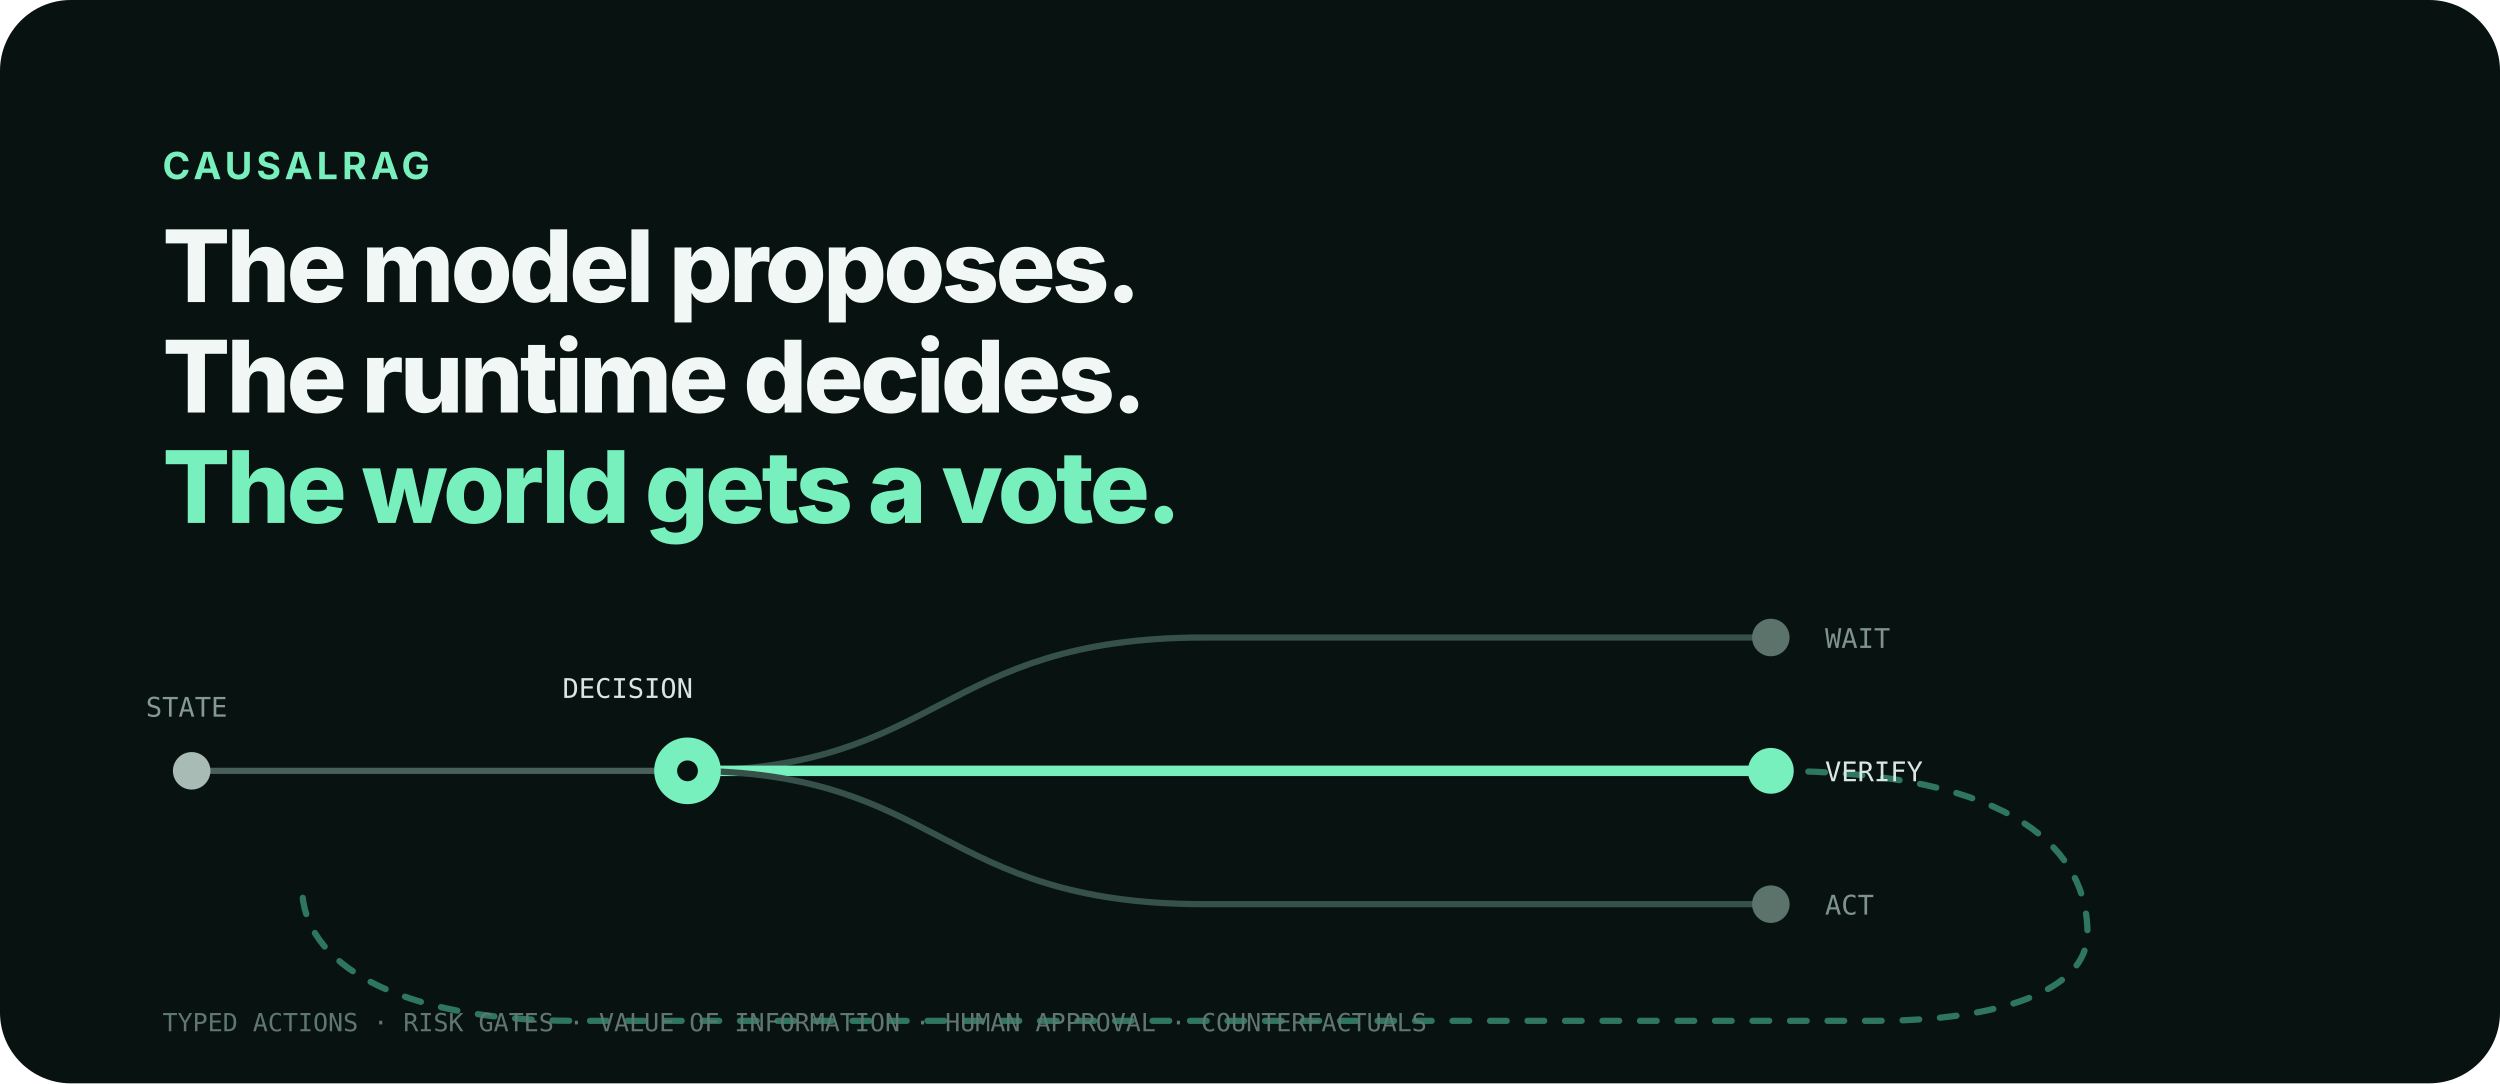
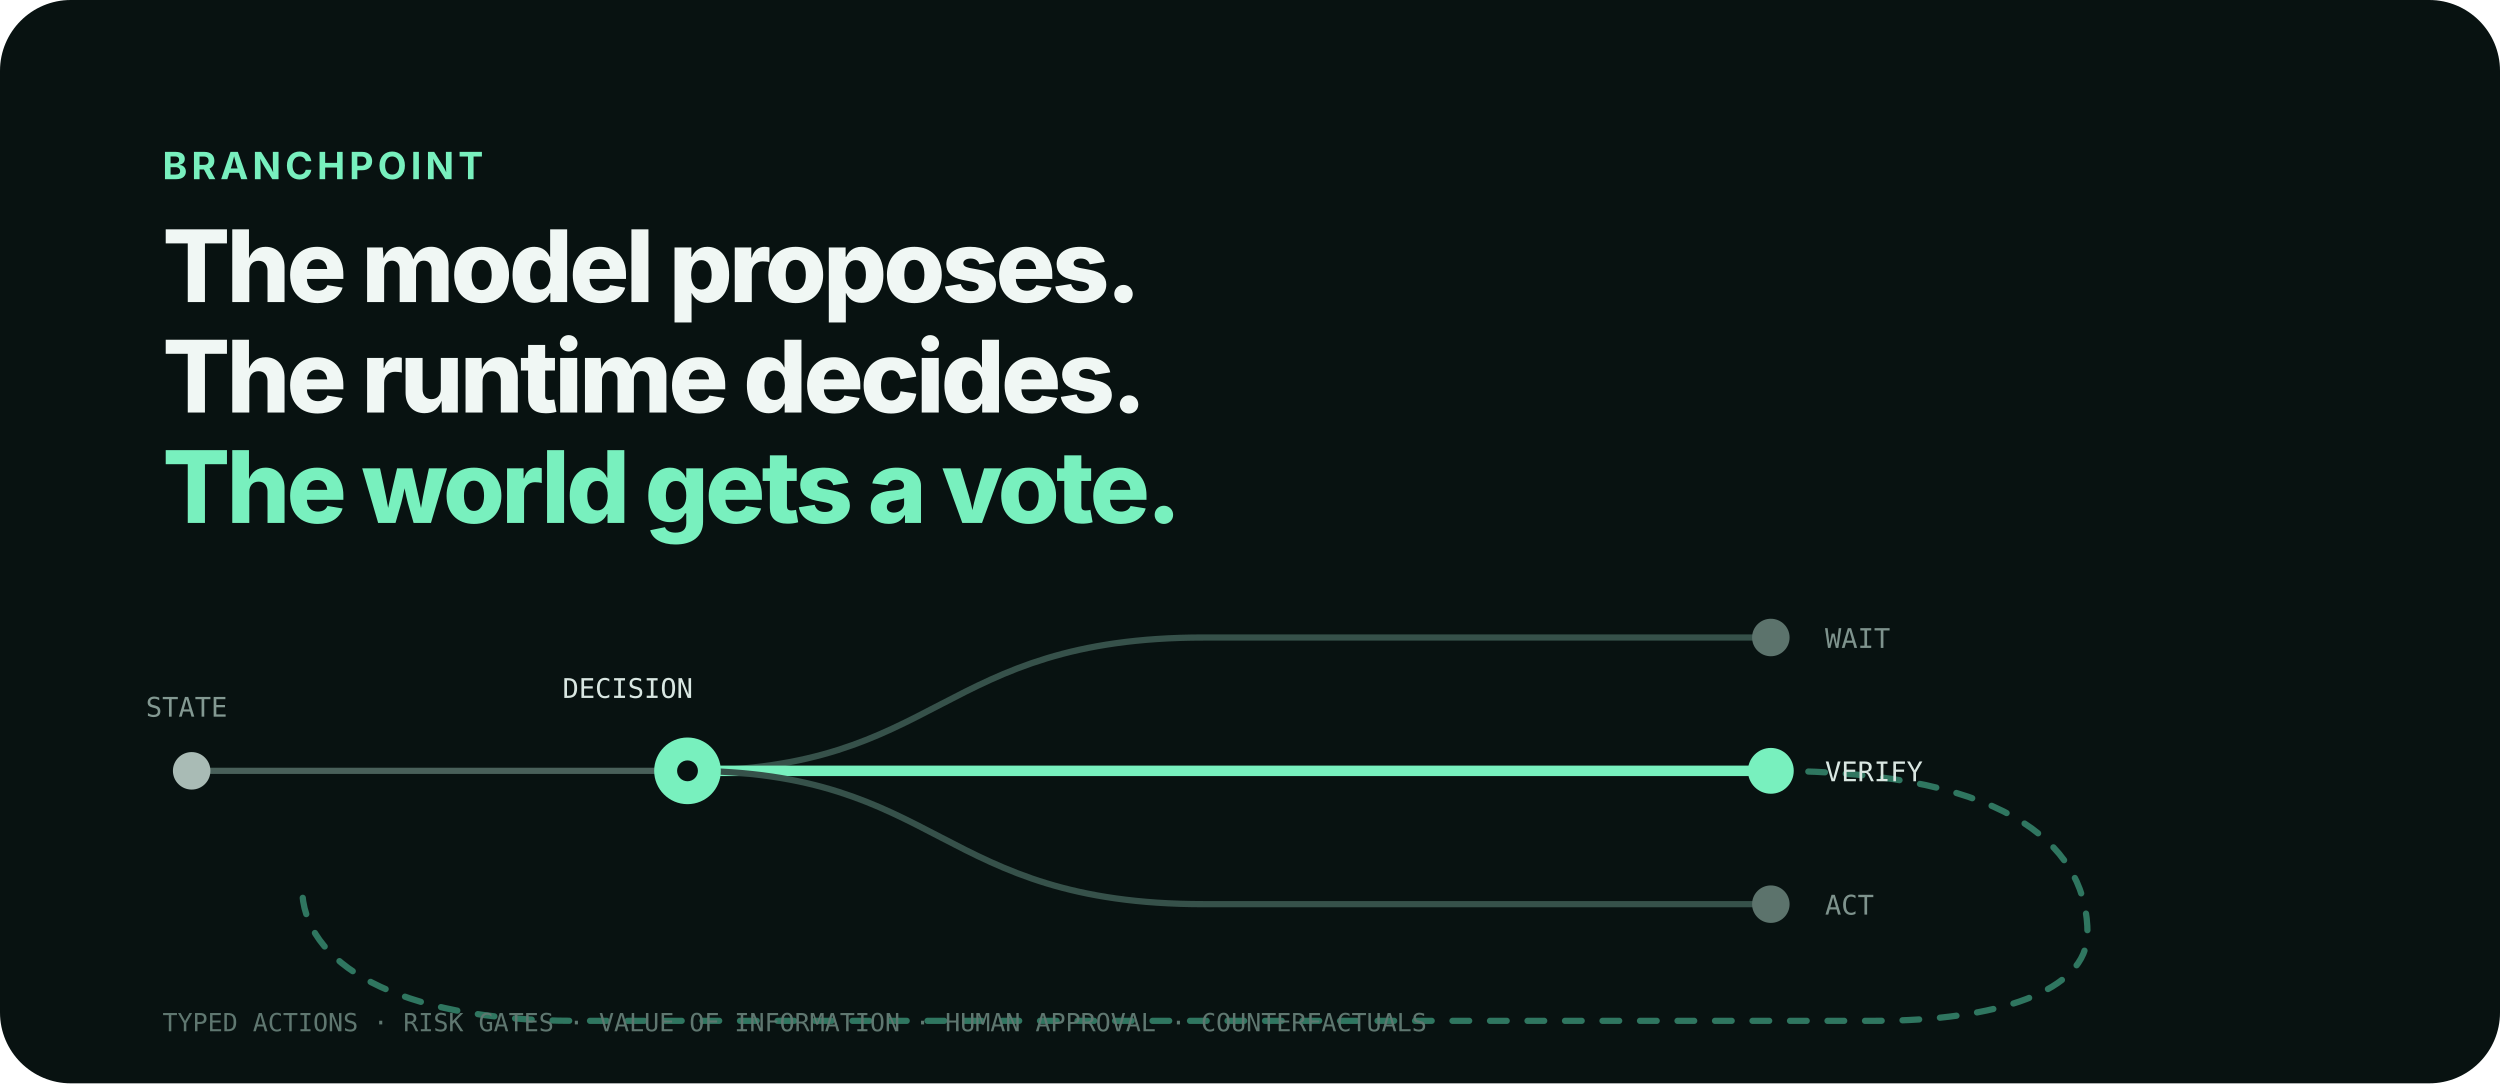
<svg xmlns="http://www.w3.org/2000/svg" width="1200" height="520" viewBox="0 0 1200 520" role="img" aria-labelledby="title desc">
  <rect width="1200" height="520" rx="34" fill="#081211" />
  <g font-family="Inter,Arial,sans-serif">
-     <text x="78" y="86" fill="#78F0BE" font-size="18" font-weight="700" letter-spacing="2">CAUSALRAG</text>
+     <text x="78" y="86" fill="#78F0BE" font-size="18" font-weight="700" letter-spacing="2">BRANCHPOINT</text>
    <text x="78" y="145" fill="#F0F7F4" font-size="48" font-weight="760" letter-spacing="-1.7">The model proposes.</text>
    <text x="78" y="198" fill="#F0F7F4" font-size="48" font-weight="760" letter-spacing="-1.7">The runtime decides.</text>
    <text x="78" y="251" fill="#78F0BE" font-size="48" font-weight="760" letter-spacing="-1.7">The world gets a vote.</text>
  </g>
  <g fill="none" stroke-linecap="round" stroke-linejoin="round">
    <path d="M92 370 H330" stroke="#49605A" stroke-width="3" />
    <path d="M330 370 C452 370 450 306 578 306 H850" stroke="#36514A" stroke-width="3" />
    <path d="M330 370 H850" stroke="#78F0BE" stroke-width="5" />
    <path d="M330 370 C452 370 450 434 578 434 H850" stroke="#36514A" stroke-width="3" />
    <path d="M850 370 C970 370 1002 410 1002 448 C1002 476 958 490 900 490 H276 C190 490 145 462 145 426" stroke="#2F7660" stroke-width="3" stroke-dasharray="8 10" />
  </g>
  <g font-family="ui-monospace,SFMono-Regular,Menlo,Monaco,Consolas,monospace">
    <circle cx="92" cy="370" r="9" fill="#A9BBB5" />
    <text x="70" y="344" fill="#839992" font-size="13">STATE</text>
    <circle cx="330" cy="370" r="16" fill="#78F0BE" />
    <circle cx="330" cy="370" r="5" fill="#081211" />
    <text x="270" y="335" fill="#D9E7E2" font-size="13">DECISION</text>
    <circle cx="850" cy="306" r="9" fill="#5C736C" />
    <text x="876" y="311" fill="#7E938D" font-size="13">WAIT</text>
    <circle cx="850" cy="370" r="11" fill="#78F0BE" />
    <text x="876" y="375" fill="#D9E7E2" font-size="13">VERIFY</text>
    <circle cx="850" cy="434" r="9" fill="#5C736C" />
    <text x="876" y="439" fill="#7E938D" font-size="13">ACT</text>
    <text x="78" y="495" fill="#5F7770" font-size="12">TYPED ACTIONS · RISK GATES · VALUE OF INFORMATION · HUMAN APPROVAL · COUNTERFACTUALS</text>
  </g>
</svg>
